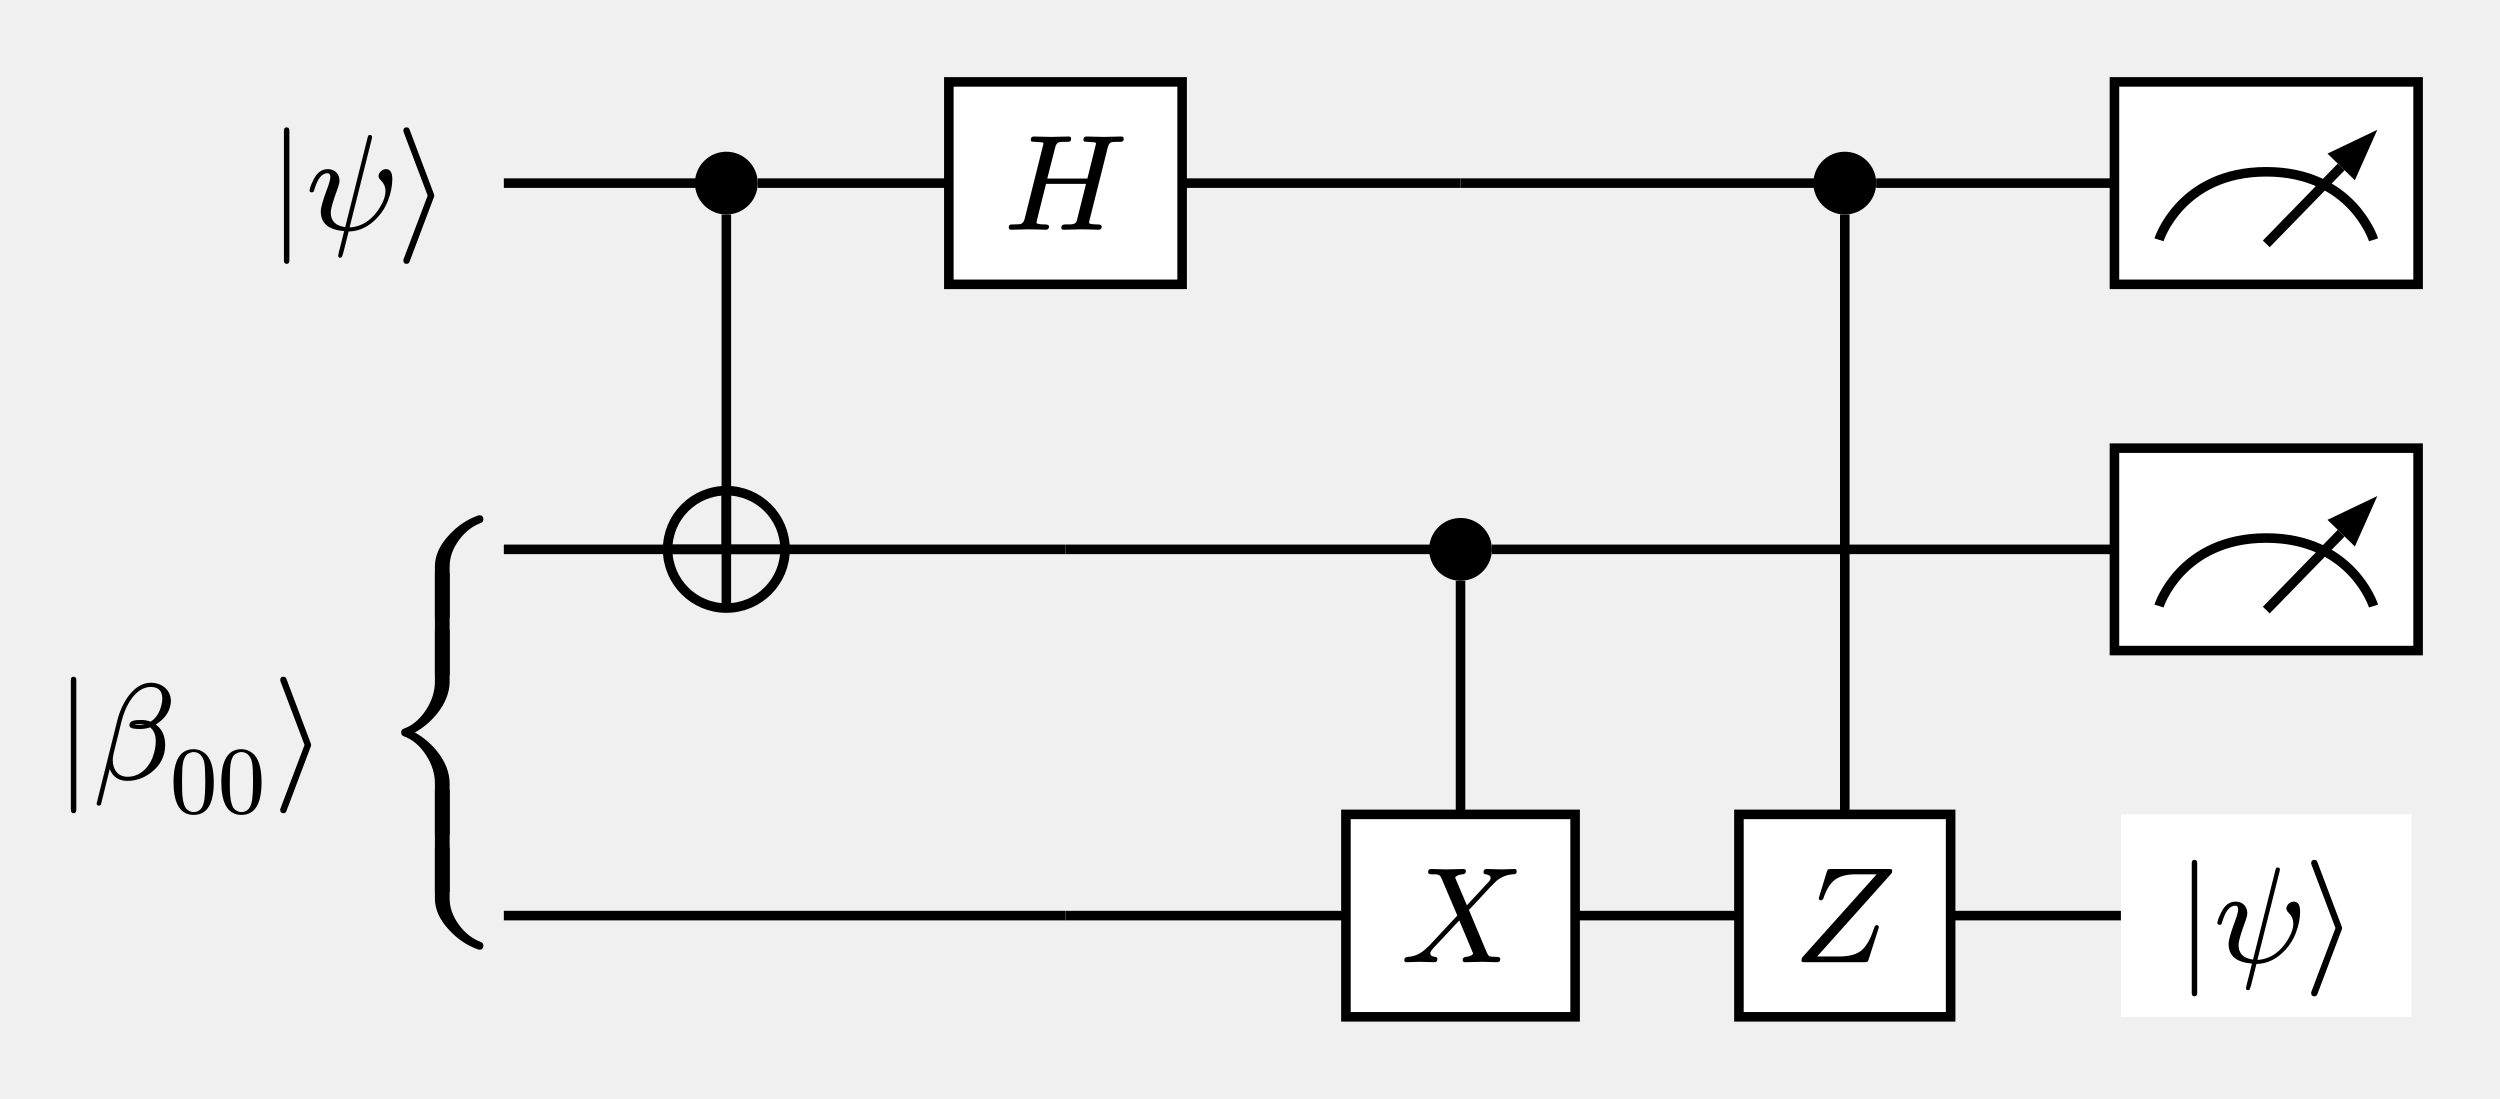
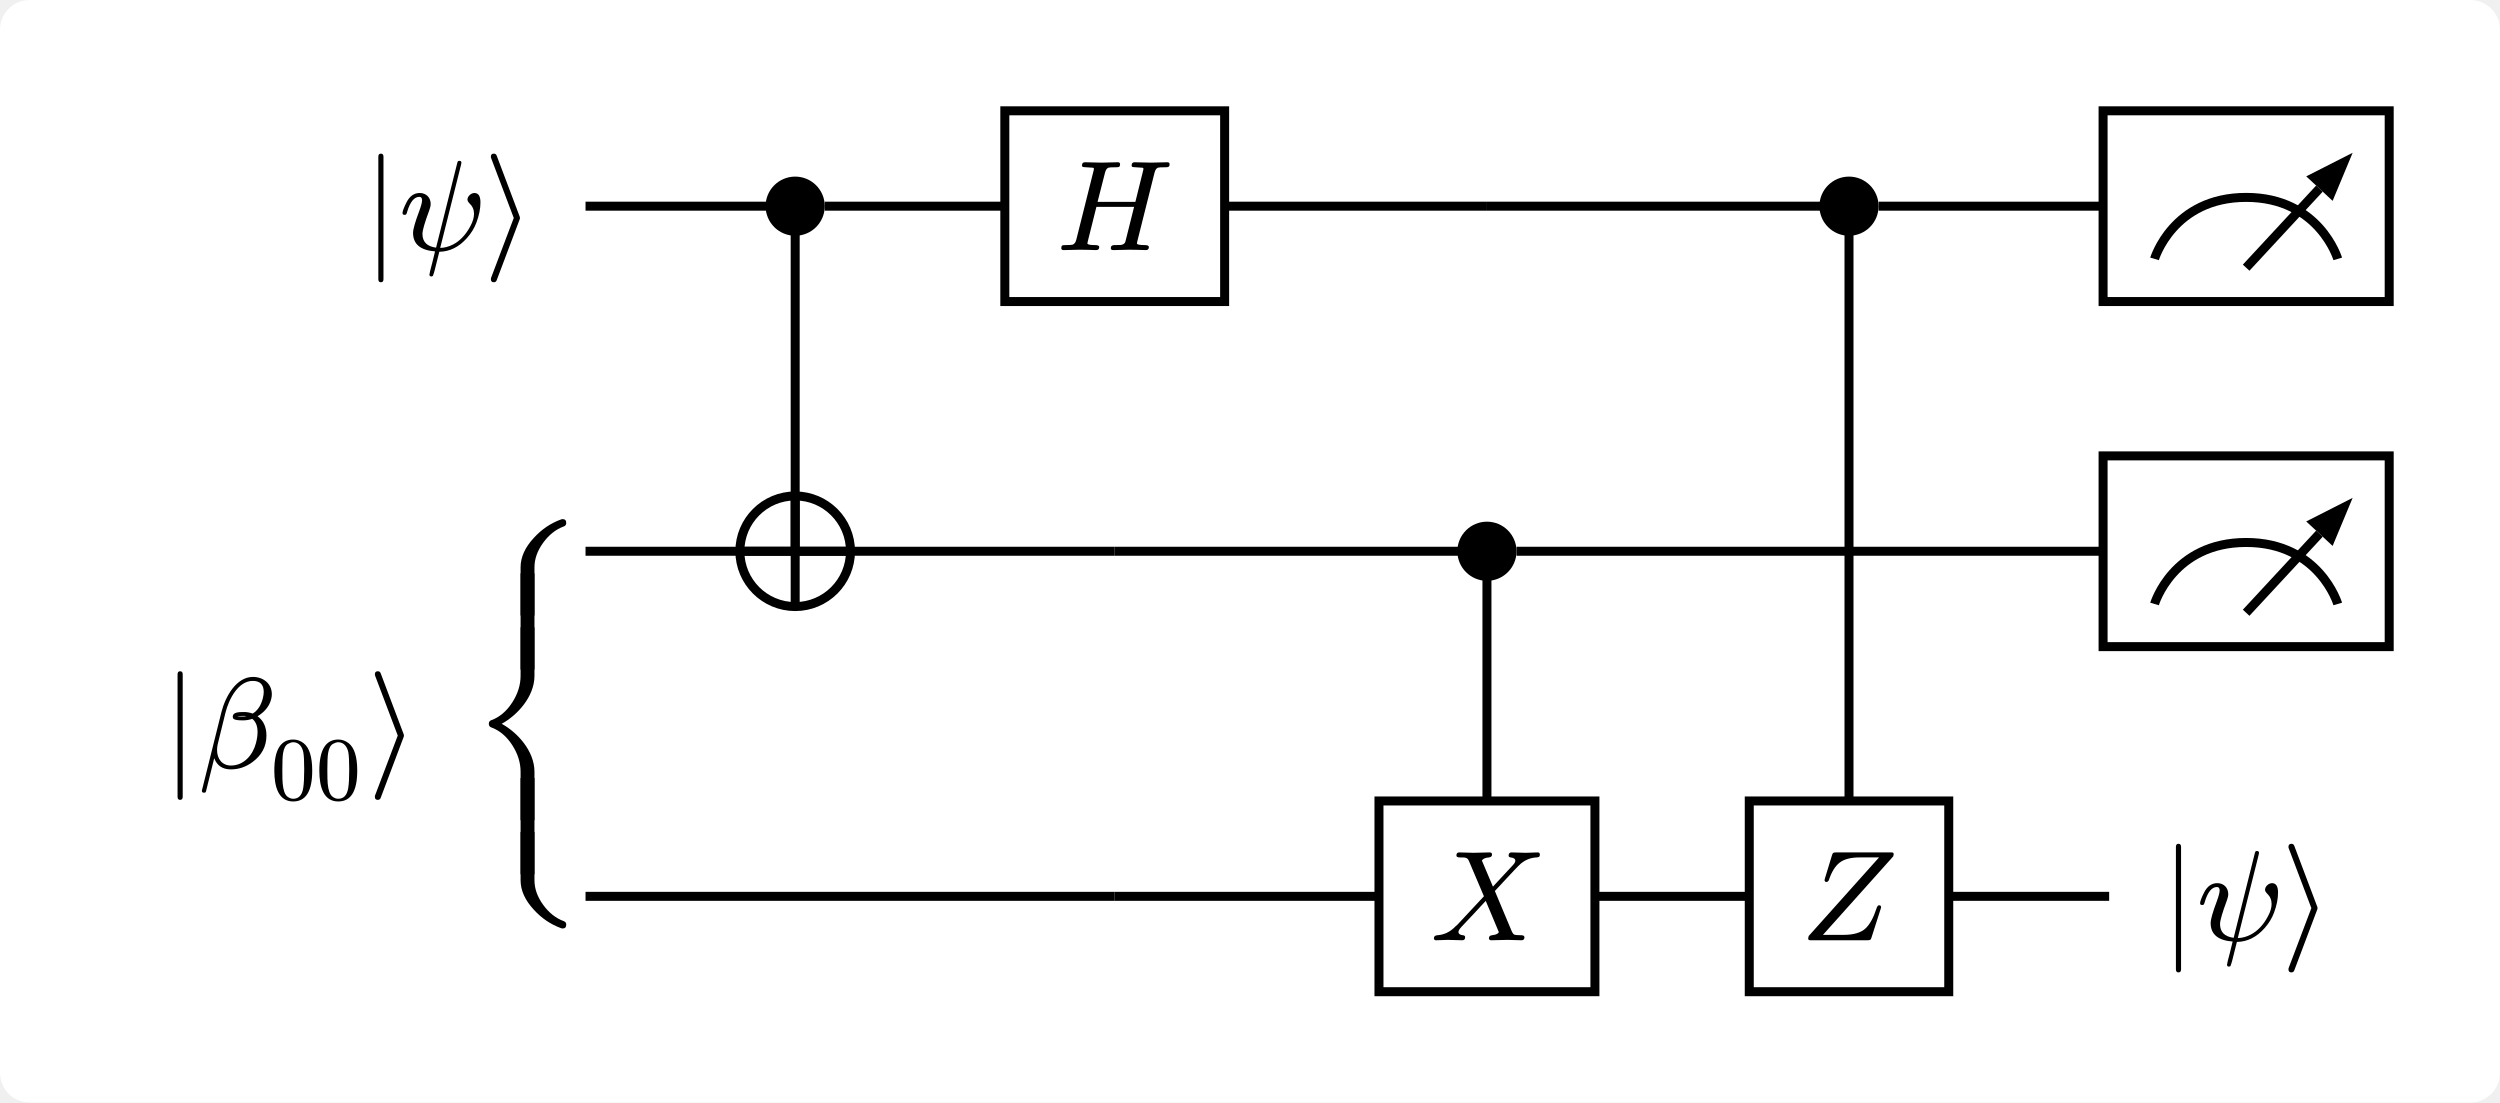
- <svg xmlns="http://www.w3.org/2000/svg" xmlns:xlink="http://www.w3.org/1999/xlink" version="1.1" width="183.145pt" height="80.49pt" viewBox="0 0 183.145 80.49">
-   <defs>
-     <path id="font_0_93" d="M.139-.25C.152-.25 .159-.242 .159-.226V.726C.159 .742 .152 .75 .139 .75 .126 .75 .119 .742 .119 .726V-.226C.119-.242 .126-.25 .139-.25Z" />
-     <path id="font_0_3373" d="M.534 .393C.534 .384 .539 .374 .55 .363 .573 .341 .585 .314 .585 .282 .585 .254 .576 .222 .557 .187 .522 .12 .476 .072 .421 .043 .388 .027 .355 .018 .322 .017L.484 .663C.486 .672 .487 .677 .487 .679 .487 .689 .482 .694 .471 .694 .466 .694 .463 .693 .46 .691 .456 .683 .454 .677 .453 .671L.29 .019C.219 .029 .184 .064 .184 .126 .184 .154 .202 .215 .237 .309 .244 .329 .248 .346 .248 .359 .248 .409 .213 .444 .163 .444 .118 .444 .084 .419 .059 .369 .039 .329 .029 .302 .029 .288 .029 .279 .034 .274 .045 .274 .058 .274 .06 .28 .064 .294 .087 .374 .119 .414 .16 .414 .174 .414 .181 .405 .181 .387 .181 .371 .174 .343 .159 .303 .127 .219 .111 .162 .111 .134 .111 .047 .168-.001 .282-.01 .274-.045 .267-.074 .261-.096 .246-.153 .238-.185 .238-.192 .241-.2 .242-.205 .255-.205L.265-.201C.271-.185 .276-.17 .279-.157L.315-.013C.397-.011 .469 .025 .531 .095 .564 .132 .588 .172 .604 .215 .625 .271 .635 .323 .635 .371 .635 .42 .619 .444 .588 .444 .562 .444 .534 .419 .534 .393Z" />
-     <path id="font_0_1701" d="M.278 .242C.279 .244 .279 .247 .279 .25 .279 .253 .279 .256 .278 .258L.098 .735C.094 .745 .087 .75 .076 .75 .061 .75 .053 .742 .053 .726 .053 .723 .053 .72 .054 .718L.231 .25 .054-.217C.053-.219 .053-.222 .053-.226 .053-.242 .061-.25 .076-.25 .087-.25 .094-.245 .098-.235L.278 .242Z" />
-     <path id="font_0_2671" d="M.881 .668C.881 .678 .875 .683 .863 .683L.736 .68 .609 .683C.593 .683 .586 .674 .586 .659 .586 .651 .589 .647 .594 .646 .604 .644 .612 .644 .617 .644 .648 .642 .665 .641 .67 .64 .675 .639 .678 .636 .678 .631 .677 .628 .676 .622 .674 .613L.615 .375H.321L.379 .602C.384 .623 .393 .636 .406 .641 .413 .643 .43 .644 .458 .644 .485 .644 .496 .644 .496 .668 .496 .678 .49 .683 .478 .683L.351 .68 .223 .683C.207 .683 .2 .674 .2 .659 .2 .651 .203 .647 .209 .646 .219 .644 .227 .644 .232 .644 .263 .642 .28 .641 .285 .64 .29 .639 .293 .636 .293 .631 .293 .629 .292 .623 .289 .613L.156 .082C.151 .06 .141 .047 .126 .042 .119 .04 .101 .039 .07 .039 .048 .039 .039 .037 .039 .015 .039 .005 .045 0 .057 0L.183 .003 .246 .002C.257 .002 .299 0 .31 0 .326 0 .334 .008 .334 .024 .334 .034 .323 .039 .302 .039 .262 .039 .242 .043 .242 .052 .242 .052 .243 .055 .245 .068L.312 .336H.605L.538 .068C.535 .053 .523 .043 .503 .04 .498 .039 .481 .039 .452 .039 .433 .039 .424 .031 .424 .015 .424 .005 .43 0 .442 0L.568 .003 .631 .002C.641 .002 .683 0 .696 0 .712 0 .72 .008 .72 .024 .72 .034 .709 .039 .688 .039 .647 .039 .627 .043 .627 .052 .627 .052 .628 .055 .63 .068L.764 .602C.769 .623 .778 .636 .791 .641 .797 .643 .814 .644 .843 .644 .869 .644 .881 .644 .881 .668Z" />
-     <path id="font_0_1260" d="M.723 0C.742 0 .752 .01 .752 .03 .752 .043 .746 .052 .733 .057 .671 .08 .617 .122 .572 .184 .527 .246 .505 .31 .505 .375V.75H.397V.375C.397 .296 .431 .22 .5 .146 .561 .079 .632 .031 .713 .002 .717 .001 .72 0 .723 0Z" />
-     <path id="font_0_5755" d="M.397 0H.505V.748H.397V0Z" />
-     <path id="font_0_1259" d="M.25 .75C.368 .814 .505 .959 .505 1.123V1.5H.397V1.123C.397 1.052 .376 .984 .333 .917 .288 .848 .234 .801 .169 .778 .156 .773 .15 .764 .15 .75 .15 .736 .156 .727 .169 .722 .234 .699 .288 .652 .333 .583 .376 .516 .397 .448 .397 .377V0H.505V.377C.505 .541 .368 .686 .25 .75Z" />
-     <path id="font_0_1258" d="M.733 .693C.746 .698 .752 .707 .752 .72 .752 .74 .742 .75 .723 .75 .72 .75 .717 .749 .713 .748 .632 .719 .561 .671 .5 .604 .431 .53 .397 .454 .397 .375V0H.505V.375C.505 .44 .527 .504 .572 .566 .617 .628 .671 .67 .733 .693Z" />
-     <path id="font_0_3351" d="M.427 .706C.298 .706 .212 .552 .182 .432L.03-.178C.03-.188 .035-.194 .044-.194H.049C.056-.194 .061-.19 .062-.184L.126 .074C.148 .016 .191-.013 .255-.013 .317-.013 .374 .007 .425 .045 .496 .098 .532 .167 .532 .25 .532 .316 .509 .366 .463 .4 .52 .435 .556 .48 .569 .534 .572 .547 .574 .559 .574 .571 .574 .654 .507 .706 .427 .706M.306 .398C.311 .401 .329 .403 .358 .403 .365 .403 .371 .402 .378 .401 .368 .398 .359 .397 .35 .397H.332C.321 .397 .312 .398 .306 .398M.148 .138C.148 .154 .15 .17 .154 .186L.213 .426C.24 .533 .312 .675 .426 .675 .483 .675 .511 .646 .511 .589 .511 .575 .509 .558 .504 .54 .49 .484 .464 .444 .425 .421 .403 .429 .381 .433 .359 .433 .315 .433 .27 .431 .27 .395 .27 .388 .273 .382 .278 .378 .287 .371 .31 .367 .349 .367 .374 .367 .399 .371 .422 .379 .449 .357 .463 .324 .463 .278 .463 .252 .459 .224 .451 .193 .428 .103 .36 .017 .256 .017 .188 .017 .148 .068 .148 .138Z" />
-     <path id="font_0_17" d="M.249-.022C.39-.022 .46 .092 .46 .32 .46 .473 .428 .575 .365 .625 .33 .652 .291 .666 .25 .666 .109 .666 .039 .551 .039 .32 .039 .136 .088-.022 .249-.022M.361 .524C.368 .489 .371 .425 .371 .332 .371 .24 .367 .172 .36 .128 .347 .048 .31 .008 .249 .008 .226 .008 .203 .016 .182 .034 .155 .056 .139 .104 .132 .176 .129 .2 .128 .252 .128 .332 .128 .419 .131 .48 .136 .513 .145 .568 .163 .603 .191 .618 .213 .63 .232 .636 .249 .636 .314 .636 .35 .583 .361 .524Z" />
-     <path id="font_0_2687" d="M.834 .683C.817 .683 .758 .68 .741 .68 .721 .68 .651 .683 .631 .683 .616 .683 .608 .675 .608 .659 .608 .65 .613 .645 .624 .644 .648 .641 .66 .632 .66 .618 .66 .608 .654 .597 .642 .585L.486 .417C.457 .484 .429 .552 .4 .62 .401 .622 .402 .624 .405 .626 .414 .636 .431 .642 .455 .644 .471 .646 .479 .653 .479 .667 .479 .677 .473 .683 .46 .683 .436 .683 .359 .68 .335 .68 .314 .68 .245 .683 .224 .683 .209 .683 .202 .675 .202 .659 .202 .649 .211 .644 .229 .644 .274 .644 .288 .644 .3 .615L.416 .342 .208 .119C.205 .116 .201 .112 .196 .109 .155 .066 .108 .042 .053 .039 .036 .038 .027 .029 .027 .014 .03 .005 .031 0 .044 0 .061 0 .12 .003 .137 .003 .158 .003 .227 0 .248 0 .263 0 .27 .008 .27 .024 .27 .033 .265 .038 .254 .039 .23 .041 .218 .05 .218 .065 .218 .075 .227 .089 .244 .107 .306 .173 .369 .239 .43 .306 .464 .225 .499 .145 .532 .063 .531 .061 .53 .059 .527 .056 .518 .047 .502 .042 .478 .039 .463 .037 .455 .029 .455 .016 .455 .005 .461 0 .474 0L.599 .003C.62 .003 .69 0 .708 0 .723 0 .731 .008 .731 .023 .731 .033 .724 .038 .709 .039 .678 .039 .658 .041 .651 .044 .644 .048 .636 .06 .628 .08L.501 .383C.569 .455 .62 .509 .653 .546 .677 .571 .693 .587 .702 .595 .739 .625 .78 .642 .825 .644 .846 .645 .851 .65 .851 .669 .848 .677 .847 .683 .834 .683Z" />
-     <path id="font_0_2689" d="M.72 .653C.722 .662 .723 .668 .723 .67 .723 .678 .718 .683 .707 .683H.277C.252 .683 .249 .68 .243 .66L.189 .483C.187 .477 .186 .472 .185 .467 .188 .458 .19 .453 .201 .453 .206 .453 .212 .457 .218 .465 .239 .53 .267 .576 .302 .603 .337 .63 .389 .644 .457 .644H.609L.062 .033 .058 .013C.058 .004 .064 0 .075 0H.516C.542 0 .545 .002 .551 .023L.621 .242C.622 .246 .625 .252 .625 .257 .625 .267 .619 .272 .608 .272 .601 .272 .594 .263 .588 .244 .566 .176 .539 .126 .506 .094 .471 .059 .413 .042 .333 .042H.173L.72 .653Z" />
+ <svg xmlns="http://www.w3.org/2000/svg" xmlns:xlink="http://www.w3.org/1999/xlink" class="typst-doc" viewBox="0 0 252.688 111.437" width="252.688" height="111.437">
+   <g>
+     <g transform="translate(-0 -0)">
+       <path class="typst-shape" fill="#ffffff" d="M 0.879 0.879 C 1.441 0.316 2.204 0 3 0 L 249.689 0 C 251.345 0 252.689 1.343 252.689 3 L 252.689 108.437 C 252.689 110.094 251.345 111.437 249.689 111.437 L 3 111.437 C 1.343 111.437 0 110.094 0 108.437 L 0 3 C 0 2.204 0.316 1.441 0.879 0.879 Z " />
+     </g>
+     <g transform="translate(6 6)">
+       <g class="typst-group">
+         <g transform="matrix(1.3 0 0 1.3 0 0)">
+           <g transform="translate(40.91 4)">
+             <g class="typst-group">
+               <g>
+                 <g transform="translate(16.3 7.415)">
+                   <path class="typst-shape" fill="none" stroke="#000000" stroke-width="0.7" stroke-linecap="butt" stroke-linejoin="miter" stroke-miterlimit="4" d="M 0 0 L 0 26.83 " />
+                 </g>
+                 <g transform="translate(0 7.415)">
+                   <path class="typst-shape" fill="none" stroke="#000000" stroke-width="0.7" stroke-linecap="butt" stroke-linejoin="miter" stroke-miterlimit="4" d="M 0 0 L 16.3 0 " />
+                 </g>
+                 <g transform="translate(18.6 7.415)">
+                   <path class="typst-shape" fill="none" stroke="#000000" stroke-width="0.7" stroke-linecap="butt" stroke-linejoin="miter" stroke-miterlimit="4" d="M 0 0 L 22.545 0 " />
+                 </g>
+                 <g transform="translate(49.69 7.415)">
+                   <path class="typst-shape" fill="none" stroke="#000000" stroke-width="0.7" stroke-linecap="butt" stroke-linejoin="miter" stroke-miterlimit="4" d="M 0 0 L 20.395 0 " />
+                 </g>
+                 <g transform="translate(98.235 7.415)">
+                   <path class="typst-shape" fill="none" stroke="#000000" stroke-width="0.7" stroke-linecap="butt" stroke-linejoin="miter" stroke-miterlimit="4" d="M 0 0 L 0 53.66 " />
+                 </g>
+                 <g transform="translate(70.085 7.415)">
+                   <path class="typst-shape" fill="none" stroke="#000000" stroke-width="0.7" stroke-linecap="butt" stroke-linejoin="miter" stroke-miterlimit="4" d="M 0 0 L 28.15 0 " />
+                 </g>
+                 <g transform="translate(100.535 7.415)">
+                   <path class="typst-shape" fill="none" stroke="#000000" stroke-width="0.7" stroke-linecap="butt" stroke-linejoin="miter" stroke-miterlimit="4" d="M 0 0 L 28.578 0 " />
+                 </g>
+                 <g transform="translate(0 34.245)">
+                   <path class="typst-shape" fill="none" stroke="#000000" stroke-width="0.7" stroke-linecap="butt" stroke-linejoin="miter" stroke-miterlimit="4" d="M 0 0 L 16.3 0 " />
+                 </g>
+                 <g transform="translate(16.3 34.245)">
+                   <path class="typst-shape" fill="none" stroke="#000000" stroke-width="0.7" stroke-linecap="butt" stroke-linejoin="miter" stroke-miterlimit="4" d="M 0 0 L 24.845 0 " />
+                 </g>
+                 <g transform="translate(70.085 34.245)">
+                   <path class="typst-shape" fill="none" stroke="#000000" stroke-width="0.7" stroke-linecap="butt" stroke-linejoin="miter" stroke-miterlimit="4" d="M 0 0 L 0 26.83 " />
+                 </g>
+                 <g transform="translate(41.145 34.245)">
+                   <path class="typst-shape" fill="none" stroke="#000000" stroke-width="0.7" stroke-linecap="butt" stroke-linejoin="miter" stroke-miterlimit="4" d="M 0 0 L 28.94 0 " />
+                 </g>
+                 <g transform="translate(72.385 34.245)">
+                   <path class="typst-shape" fill="none" stroke="#000000" stroke-width="0.7" stroke-linecap="butt" stroke-linejoin="miter" stroke-miterlimit="4" d="M 0 0 L 25.85 0 " />
+                 </g>
+                 <g transform="translate(98.235 34.245)">
+                   <path class="typst-shape" fill="none" stroke="#000000" stroke-width="0.7" stroke-linecap="butt" stroke-linejoin="miter" stroke-miterlimit="4" d="M 0 0 L 30.878 0 " />
+                 </g>
+                 <g transform="translate(0 61.075)">
+                   <path class="typst-shape" fill="none" stroke="#000000" stroke-width="0.7" stroke-linecap="butt" stroke-linejoin="miter" stroke-miterlimit="4" d="M 0 0 L 41.145 0 " />
+                 </g>
+                 <g transform="translate(41.145 61.075)">
+                   <path class="typst-shape" fill="none" stroke="#000000" stroke-width="0.7" stroke-linecap="butt" stroke-linejoin="miter" stroke-miterlimit="4" d="M 0 0 L 28.94 0 " />
+                 </g>
+                 <g transform="translate(78.48 61.075)">
+                   <path class="typst-shape" fill="none" stroke="#000000" stroke-width="0.7" stroke-linecap="butt" stroke-linejoin="miter" stroke-miterlimit="4" d="M 0 0 L 19.755 0 " />
+                 </g>
+                 <g transform="translate(105.99 61.075)">
+                   <path class="typst-shape" fill="none" stroke="#000000" stroke-width="0.7" stroke-linecap="butt" stroke-linejoin="miter" stroke-miterlimit="4" d="M 0 0 L 23.122 0 " />
+                 </g>
+                 <g transform="translate(0 16.415)" />
+                 <g transform="translate(-21.3 -0.0000000000000008881784)">
+                   <g class="typst-group">
+                     <g>
+                       <g transform="translate(4 4)" />
+                       <g transform="translate(4 3.33)" />
+                       <g transform="translate(4 3.33)" />
+                       <g transform="translate(4 10.83)">
+                         <g class="typst-text" transform="scale(0.01 -0.01)">
+                           <use xlink:href="#g0" x="0" fill="#000000" />
+                         </g>
+                       </g>
+                       <g transform="translate(6.78 3.89)" />
+                       <g transform="translate(6.78 10.83)">
+                         <g class="typst-text" transform="scale(0.01 -0.01)">
+                           <use xlink:href="#g1" x="0" fill="#000000" />
+                         </g>
+                       </g>
+                       <g transform="translate(13.41 3.33)" />
+                       <g transform="translate(13.41 10.83)">
+                         <g class="typst-text" transform="scale(0.01 -0.01)">
+                           <use xlink:href="#g2" x="0" fill="#000000" />
+                         </g>
+                       </g>
+                       <g transform="translate(17.3 10.83)" />
+                     </g>
+                   </g>
+                 </g>
+                 <g transform="translate(14 5.115)">
+                   <path class="typst-shape" fill="#000000" d="M 0 2.3 C 0 1.031 1.031 0 2.3 0 C 3.569 0 4.6 1.031 4.6 2.3 C 4.6 3.569 3.569 4.6 2.3 4.6 C 1.031 4.6 0 3.569 0 2.3 " />
+                 </g>
+                 <g transform="translate(32.6 -0.0000000000000008881784)">
+                   <path class="typst-shape" fill="#ffffff" stroke="#000000" stroke-width="0.7" stroke-linecap="butt" stroke-linejoin="miter" stroke-miterlimit="4" d="M 0 0 L 0 14.83 L 17.09 14.83 L 17.09 0 Z " />
+                 </g>
+                 <g transform="translate(36.6 4)" />
+                 <g transform="translate(36.6 4)" />
+                 <g transform="translate(36.6 10.83)">
+                   <g class="typst-text" transform="scale(0.01 -0.01)">
+                     <use xlink:href="#g3" x="0" fill="#000000" />
+                   </g>
+                 </g>
+                 <g transform="translate(45.69 10.83)" />
+                 <g transform="translate(95.935 5.115)">
+                   <path class="typst-shape" fill="#000000" d="M 0 2.3 C 0 1.031 1.031 0 2.3 0 C 3.569 0 4.6 1.031 4.6 2.3 C 4.6 3.569 3.569 4.6 2.3 4.6 C 1.031 4.6 0 3.569 0 2.3 " />
+                 </g>
+                 <g transform="translate(117.99 -0.0000000000000008881784)">
+                   <path class="typst-shape" fill="#ffffff" stroke="#000000" stroke-width="0.7" stroke-linecap="butt" stroke-linejoin="miter" stroke-miterlimit="4" d="M 0 0 L 0 14.83 L 22.245 14.83 L 22.245 0 Z " />
+                 </g>
+                 <g transform="translate(121.99 4)">
+                   <path class="typst-shape" fill="none" stroke="#000000" stroke-width="0.7" stroke-linecap="butt" stroke-linejoin="miter" stroke-miterlimit="4" d="M 0 7.513 C 0 7.513 1.425 2.732 7.122 2.732 C 12.82 2.732 14.245 7.513 14.245 7.513 " />
+                 </g>
+                 <g transform="translate(129.1125 12.196)">
+                   <path class="typst-shape" fill="none" stroke="#000000" stroke-width="0.7" stroke-linecap="butt" stroke-linejoin="miter" stroke-miterlimit="4" d="M 0 0 L 5.698 -6.147 " />
+                 </g>
+                 <g transform="translate(121.99 4)">
+                   <path class="typst-shape" fill="#000000" d="M 15.404 -0.738 C 15.404 -0.738 11.794 1.097 11.794 1.097 C 11.794 1.097 13.847 3.001 13.847 3.001 C 13.847 3.001 15.404 -0.738 15.404 -0.738 Z " />
+                 </g>
+                 <g transform="translate(-36.91 34.245)">
+                   <g class="typst-group">
+                     <g>
+                       <g transform="translate(27.89 -2.5)" />
+                       <g transform="translate(27.89 -2.5)" />
+                       <g transform="translate(27.89 -2.5)" />
+                       <g transform="translate(27.89 21.83)" />
+                       <g transform="translate(27.89 29.33)">
+                         <g class="typst-text" transform="scale(0.01 -0.01)">
+                           <use xlink:href="#g4" x="0" fill="#000000" />
+                         </g>
+                       </g>
+                       <g transform="translate(27.89 17.6325)" />
+                       <g transform="translate(27.89 25.1125)">
+                         <g class="typst-text" transform="scale(0.01 -0.01)">
+                           <use xlink:href="#g5" x="0" fill="#000000" />
+                         </g>
+                       </g>
+                       <g transform="translate(27.89 5.915)" />
+                       <g transform="translate(27.89 20.915)">
+                         <g class="typst-text" transform="scale(0.01 -0.01)">
+                           <use xlink:href="#g6" x="0" fill="#000000" />
+                         </g>
+                       </g>
+                       <g transform="translate(27.89 1.7175)" />
+                       <g transform="translate(27.89 9.1975)">
+                         <g class="typst-text" transform="scale(0.01 -0.01)">
+                           <use xlink:href="#g5" x="0" fill="#000000" />
+                         </g>
+                       </g>
+                       <g transform="translate(27.89 -2.5)" />
+                       <g transform="translate(27.89 5)">
+                         <g class="typst-text" transform="scale(0.01 -0.01)">
+                           <use xlink:href="#g7" x="0" fill="#000000" />
+                         </g>
+                       </g>
+                       <g transform="translate(27.89 29.33)" />
+                       <g transform="translate(0 6)">
+                         <g class="typst-group">
+                           <g>
+                             <g transform="translate(4 4)" />
+                             <g transform="translate(4 3.33)" />
+                             <g transform="translate(4 3.33)" />
+                             <g transform="translate(4 10.83)">
+                               <g class="typst-text" transform="scale(0.01 -0.01)">
+                                 <use xlink:href="#g0" x="0" fill="#000000" />
+                               </g>
+                             </g>
+                             <g transform="translate(6.78 3.77)">
+                               <g class="typst-group">
+                                 <g>
+                                   <g transform="translate(0 0)" />
+                                   <g transform="translate(0 0)" />
+                                   <g transform="translate(0 7.06)">
+                                     <g class="typst-text" transform="scale(0.01 -0.01)">
+                                       <use xlink:href="#g8" x="0" fill="#000000" />
+                                     </g>
+                                   </g>
+                                   <g transform="translate(5.66 4.868)" />
+                                   <g transform="translate(5.66 4.868)" />
+                                   <g transform="translate(5.66 9.53)">
+                                     <g class="typst-text" transform="scale(0.007 -0.007)">
+                                       <use xlink:href="#g9" x="0" fill="#000000" />
+                                     </g>
+                                   </g>
+                                   <g transform="translate(9.16 4.868)" />
+                                   <g transform="translate(9.16 9.53)">
+                                     <g class="typst-text" transform="scale(0.007 -0.007)">
+                                       <use xlink:href="#g9" x="0" fill="#000000" />
+                                     </g>
+                                   </g>
+                                 </g>
+                               </g>
+                             </g>
+                             <g transform="translate(20 3.33)" />
+                             <g transform="translate(20 10.83)">
+                               <g class="typst-text" transform="scale(0.01 -0.01)">
+                                 <use xlink:href="#g2" x="0" fill="#000000" />
+                               </g>
+                             </g>
+                             <g transform="translate(23.89 10.83)" />
+                           </g>
+                         </g>
+                       </g>
+                     </g>
+                   </g>
+                 </g>
+                 <g transform="translate(12 29.945)">
+                   <path class="typst-shape" fill="none" stroke="#000000" stroke-width="0.7" stroke-linecap="butt" stroke-linejoin="miter" stroke-miterlimit="4" d="M 0 4.3 C 0 1.927 1.927 0 4.3 0 C 6.673 0 8.6 1.927 8.6 4.3 C 8.6 6.673 6.673 8.6 4.3 8.6 C 1.927 8.6 0 6.673 0 4.3 " />
+                 </g>
+                 <g transform="translate(16.3 38.545)">
+                   <path class="typst-shape" fill="none" stroke="#000000" stroke-width="0.7" stroke-linecap="butt" stroke-linejoin="miter" stroke-miterlimit="4" d="M 0 0 L 0 -8.6 " />
+                 </g>
+                 <g transform="translate(12 34.245)">
+                   <path class="typst-shape" fill="none" stroke="#000000" stroke-width="0.7" stroke-linecap="butt" stroke-linejoin="miter" stroke-miterlimit="4" d="M 0 0 L 8.6 0 " />
+                 </g>
+                 <g transform="translate(67.785 31.945)">
+                   <path class="typst-shape" fill="#000000" d="M 0 2.3 C 0 1.031 1.031 0 2.3 0 C 3.569 0 4.6 1.031 4.6 2.3 C 4.6 3.569 3.569 4.6 2.3 4.6 C 1.031 4.6 0 3.569 0 2.3 " />
+                 </g>
+                 <g transform="translate(117.99 26.83)">
+                   <path class="typst-shape" fill="#ffffff" stroke="#000000" stroke-width="0.7" stroke-linecap="butt" stroke-linejoin="miter" stroke-miterlimit="4" d="M 0 0 L 0 14.83 L 22.245 14.83 L 22.245 0 Z " />
+                 </g>
+                 <g transform="translate(121.99 30.83)">
+                   <path class="typst-shape" fill="none" stroke="#000000" stroke-width="0.7" stroke-linecap="butt" stroke-linejoin="miter" stroke-miterlimit="4" d="M 0 7.513 C 0 7.513 1.425 2.732 7.122 2.732 C 12.82 2.732 14.245 7.513 14.245 7.513 " />
+                 </g>
+                 <g transform="translate(129.1125 39.026)">
+                   <path class="typst-shape" fill="none" stroke="#000000" stroke-width="0.7" stroke-linecap="butt" stroke-linejoin="miter" stroke-miterlimit="4" d="M 0 0 L 5.698 -6.147 " />
+                 </g>
+                 <g transform="translate(121.99 30.83)">
+                   <path class="typst-shape" fill="#000000" d="M 15.404 -0.738 C 15.404 -0.738 11.794 1.097 11.794 1.097 C 11.794 1.097 13.847 3.001 13.847 3.001 C 13.847 3.001 15.404 -0.738 15.404 -0.738 Z " />
+                 </g>
+                 <g transform="translate(61.69 53.66)">
+                   <path class="typst-shape" fill="#ffffff" stroke="#000000" stroke-width="0.7" stroke-linecap="butt" stroke-linejoin="miter" stroke-miterlimit="4" d="M 0 0 L 0 14.83 L 16.79 14.83 L 16.79 0 Z " />
+                 </g>
+                 <g transform="translate(65.69 57.66)" />
+                 <g transform="translate(65.69 57.66)" />
+                 <g transform="translate(65.69 64.49)">
+                   <g class="typst-text" transform="scale(0.01 -0.01)">
+                     <use xlink:href="#g10" x="0" fill="#000000" />
+                   </g>
+                 </g>
+                 <g transform="translate(74.48 64.49)" />
+                 <g transform="translate(90.48 53.66)">
+                   <path class="typst-shape" fill="#ffffff" stroke="#000000" stroke-width="0.7" stroke-linecap="butt" stroke-linejoin="miter" stroke-miterlimit="4" d="M 0 0 L 0 14.83 L 15.51 14.83 L 15.51 0 Z " />
+                 </g>
+                 <g transform="translate(94.48 57.66)" />
+                 <g transform="translate(94.48 57.66)" />
+                 <g transform="translate(94.48 64.49)">
+                   <g class="typst-text" transform="scale(0.01 -0.01)">
+                     <use xlink:href="#g11" x="0" fill="#000000" />
+                   </g>
+                 </g>
+                 <g transform="translate(101.99 64.49)" />
+                 <g transform="translate(118.4625 53.66)">
+                   <g class="typst-group">
+                     <g>
+                       <g transform="translate(-0 -0)">
+                         <path class="typst-shape" fill="#ffffff" d="M 0 0 L 0 14.83 L 21.3 14.83 L 21.3 0 Z " />
+                       </g>
+                       <g transform="translate(4 4)" />
+                       <g transform="translate(4 3.33)" />
+                       <g transform="translate(4 3.33)" />
+                       <g transform="translate(4 10.83)">
+                         <g class="typst-text" transform="scale(0.01 -0.01)">
+                           <use xlink:href="#g0" x="0" fill="#000000" />
+                         </g>
+                       </g>
+                       <g transform="translate(6.78 3.89)" />
+                       <g transform="translate(6.78 10.83)">
+                         <g class="typst-text" transform="scale(0.01 -0.01)">
+                           <use xlink:href="#g1" x="0" fill="#000000" />
+                         </g>
+                       </g>
+                       <g transform="translate(13.41 3.33)" />
+                       <g transform="translate(13.41 10.83)">
+                         <g class="typst-text" transform="scale(0.01 -0.01)">
+                           <use xlink:href="#g2" x="0" fill="#000000" />
+                         </g>
+                       </g>
+                       <g transform="translate(17.3 10.83)" />
+                     </g>
+                   </g>
+                 </g>
+               </g>
+             </g>
+           </g>
+         </g>
+       </g>
+     </g>
+     <g transform="translate(0 0)" />
+   </g>
+   <defs id="glyph">
+     <symbol id="g0" overflow="visible">
+       <path d="M 139 -250 C 152.333 -250 159 -242 159 -226 L 159 726 C 159 742 152.333 750 139 750 C 125.667 750 119 742 119 726 L 119 -226 C 119 -242 125.667 -250 139 -250 Z " />
+     </symbol>
+     <symbol id="g1" overflow="visible">
+       <path d="M 534 393 C 534 383.667 539.333 373.667 550 363 C 573.333 341 585 314 585 282 C 585 253.333 575.667 221.667 557 187 C 521.667 119.667 476.333 71.667 421 43 C 387.667 26.333 354.667 17.667 322 17 L 484 663 C 486 671.667 487 677 487 679 C 487 689 481.667 694 471 694 C 466.333 694 462.667 693 460 691 C 456 683 453.667 676.333 453 671 L 290 19 C 219.333 28.333 184 64 184 126 C 184 153.333 201.667 214.333 237 309 C 244.333 329 248 345.667 248 359 C 248 408.575 212.909 444 163 444 C 118.333 444 83.667 419 59 369 C 39 329 29 302 29 288 C 29 278.667 34.333 274 45 274 C 58.39 274 59.966 279.882 64 294 C 87.333 374 119.333 414 160 414 C 174 414 181 405 181 387 C 181 371 173.667 343 159 303 C 127 218.333 111 162 111 134 C 111 46.667 168 -1.333 282 -10 C 274 -45.333 267 -74 261 -96 C 245.667 -152.667 238 -184.667 238 -192 C 240.707 -200.121 241.87 -205 255 -205 L 265 -201 C 271 -185 275.667 -170.333 279 -157 L 315 -13 C 397 -11.667 469 24.333 531 95 C 563.667 131.667 588 171.667 604 215 C 624.667 270.333 635 322.333 635 371 C 635 419.667 619.333 444 588 444 C 562.259 444 534 418.521 534 393 Z " />
+     </symbol>
+     <symbol id="g2" overflow="visible">
+       <path d="M 278 242 C 278.667 244 279 246.667 279 250 C 279 253.333 278.667 256 278 258 L 98 735 C 94 745 86.667 750 76 750 C 60.667 750 53 742 53 726 C 53 722.667 53.333 720 54 718 L 231 250 L 54 -217 C 53.333 -219 53 -222 53 -226 C 53 -242 60.667 -250 76 -250 C 86.667 -250 94 -245 98 -235 Z " />
+     </symbol>
+     <symbol id="g3" overflow="visible">
+       <path d="M 881 668 C 881 678 875 683 863 683 L 736 680 L 609 683 C 593.014 683 586 673.906 586 659 C 586 651.667 588.667 647.333 594 646 C 604 644.667 611.667 644 617 644 C 647.667 642.667 665.5 641.5 670.5 640.5 C 675.5 639.5 678 636.333 678 631 C 677.333 628.333 676 622.333 674 613 L 615 375 L 321 375 L 379 602 C 384.333 623.333 393.333 636.333 406 641 C 412.667 643 430 644 458 644 C 484.812 644 496 643.918 496 668 C 496 678 490 683 478 683 L 351 680 L 223 683 C 207.014 683 200 673.906 200 659 C 200 651.667 203 647.333 209 646 C 219 644.667 226.667 644 232 644 C 262.667 642.667 280.5 641.5 285.5 640.5 C 290.5 639.5 293 636.333 293 631 C 293 629 291.667 623 289 613 L 156 82 C 150.667 60 140.667 46.667 126 42 C 119.333 40 100.667 39 70 39 C 47.819 39 39 36.956 39 15 C 39 5 45 0 57 0 L 183 3 L 246 2 C 256.654 2 299.017 0 310 0 C 326.385 0 334 8.338 334 24 C 334 34 323.333 39 302 39 C 262 39 242 43.333 242 52 C 242 52 243 54.667 245 68 L 312 336 L 605 336 L 538 68 C 534.667 52.667 523 43.333 503 40 C 498.333 39.333 481.333 39 452 39 C 433.333 39 424 31 424 15 C 424 5 430 0 442 0 L 568 3 L 631 2 C 641.508 2 683.339 0 696 0 C 712.385 0 720 8.338 720 24 C 720 34 709.333 39 688 39 C 647.333 39 627 43.333 627 52 C 627 52 628 54.667 630 68 L 764 602 C 769.333 623.333 778.333 636.333 791 641 C 797 643 814.333 644 843 644 C 868.95 644 881 644.295 881 668 Z " />
+     </symbol>
+     <symbol id="g4" overflow="visible">
+       <path d="M 723 0 C 742.333 0 752 10 752 30 C 752 43.333 745.667 52.333 733 57 C 671 79.667 617.5 122 572.5 184 C 527.5 246 505 309.667 505 375 L 505 750 L 397 750 L 397 375 C 397 296.333 431.333 220 500 146 C 560.667 79.333 631.667 31.333 713 2 C 717 0.667 720.333 0 723 0 Z " />
+     </symbol>
+     <symbol id="g5" overflow="visible">
+       <path d="M 397 0 L 505 0 L 505 748 L 397 748 Z " />
+     </symbol>
+     <symbol id="g6" overflow="visible">
+       <path d="M 250 750 C 368.32 814.23 505 959.069 505 1123 L 505 1500 L 397 1500 L 397 1123 C 397 1052.333 375.667 983.667 333 917 C 288.333 847.667 233.667 801.333 169 778 C 156.333 773.333 150 764 150 750 C 150 736 156.333 726.667 169 722 C 233.667 698.667 288.333 652.333 333 583 C 375.667 516.333 397 447.667 397 377 L 397 0 L 505 0 L 505 377 C 505 541.109 368.497 685.673 250 750 Z " />
+     </symbol>
+     <symbol id="g7" overflow="visible">
+       <path d="M 733 693 C 745.667 697.667 752 706.667 752 720 C 752 740 742.333 750 723 750 C 720.333 750 717 749.333 713 748 C 631.667 718.667 560.667 670.667 500 604 C 431.333 530 397 453.667 397 375 L 397 0 L 505 0 L 505 375 C 505 440.333 527.5 504 572.5 566 C 617.5 628 671 670.333 733 693 Z " />
+     </symbol>
+     <symbol id="g8" overflow="visible">
+       <path d="M 427 706 C 297.662 706 212.165 552.659 182 432 L 30 -178 C 30 -188.667 34.667 -194 44 -194 L 49 -194 C 56.333 -194 60.667 -190.667 62 -184 L 126 74 C 148 16 191 -13 255 -13 C 317 -13 373.667 6.333 425 45 C 496.333 98.333 532 166.667 532 250 C 532 316.667 509 366.667 463 400 C 520.333 435.333 555.667 480 569 534 C 572.333 547.333 574 559.667 574 571 C 574 654.175 506.974 706 427 706 Z M 306 399 C 311.333 401.667 328.667 403 358 403 C 364.667 403 371.333 402.333 378 401 C 368 399 358.667 398 350 398 L 332 398 C 320.667 398 312 398.333 306 399 Z M 148 138 C 148 154 150 170 154 186 L 213 426 C 239.612 533.607 312.396 675 426 675 C 482.667 675 511 646.333 511 589 C 511 575 508.667 558.667 504 540 C 490 484 463.667 444.333 425 421 C 403 429 381 433 359 433 C 314.988 433 270 431.651 270 396 C 270 388.667 272.667 383 278 379 C 286.667 371.667 310.333 368 349 368 C 374.333 368 398.667 372 422 380 C 449.333 358 463 324 463 278 C 463 252.667 459 224.333 451 193 C 428.154 102.818 359.572 17 256 17 C 187.876 17 148 68.299 148 138 Z " />
+     </symbol>
+     <symbol id="g9" overflow="visible">
+       <path d="M 249 -22 C 389.667 -22 460 92 460 320 C 460 473.333 428.333 575 365 625 C 329.667 652.333 291.333 666 250 666 C 109.333 666 39 550.667 39 320 C 39 136.388 87.78 -22 249 -22 Z M 361 524 C 367.667 489.333 371 425.333 371 332 C 371 240 367.333 172 360 128 C 347.333 48 310.333 8 249 8 C 225.667 8 203.333 16.667 182 34 C 155.333 56.667 138.667 104 132 176 C 129.333 200.667 128 252.667 128 332 C 128 419.333 130.667 479.667 136 513 C 144.667 567.667 163 602.667 191 618 C 213 630 232.333 636 249 636 C 313.546 636 349.978 582.782 361 524 Z " />
+     </symbol>
+     <symbol id="g10" overflow="visible">
+       <path d="M 834 683 C 816.703 683 758.491 680 741 680 C 721.034 680 650.987 683 631 683 C 615.667 683 608 675 608 659 C 608 650.333 613.333 645.333 624 644 C 648 641.333 660 632.667 660 618 C 660 608.667 654 597.667 642 585 L 486 417 C 457.355 484.688 428.541 552.208 400 620 C 400.667 622 402.333 624 405 626 C 414.333 636 431 642 455 644 C 471 646 479 653.667 479 667 C 479 677.667 472.667 683 460 683 C 436.352 683 358.67 680 335 680 C 314.337 680 244.854 683 224 683 C 209.333 683 202 675 202 659 C 202 649 211 644 229 644 C 273.619 644 288.06 644.186 300 615 L 416 342 L 208 119 C 204.667 115.667 200.667 112.333 196 109 C 155.333 65.667 107.667 42.333 53 39 C 35.667 37.667 27 29.333 27 14 C 29.855 5.434 30.851 -0 44 -0 C 61.297 -0 119.509 3 137 3 C 157.663 3 227.146 -0 248 -0 C 262.667 -0 270 8 270 24 C 270 32.667 264.667 37.667 254 39 C 230 41 218 49.667 218 65 C 218 75 226.667 89 244 107 C 306.45 172.884 368.618 239.048 430 306 C 463.879 224.879 498.686 144.686 532 63 C 531.333 61 529.667 58.667 527 56 C 518.333 47.333 502 41.667 478 39 C 462.666 37 455 29.333 455 16 C 455 5.333 461.333 -0 474 -0 L 599 3 C 619.856 3 690.442 -0 708 -0 C 723.333 -0 731 7.667 731 23 C 731 33 723.667 38.333 709 39 C 677.667 39 658.333 40.833 651 44.5 C 643.667 48.167 636 60 628 80 L 501 383 C 569 455 619.667 509.333 653 546 C 677 571.333 693.333 587.667 702 595 C 738.667 625.667 779.667 642 825 644 C 845.552 645.082 851 650.021 851 669 C 848.144 677.566 847.149 683 834 683 Z " />
+     </symbol>
+     <symbol id="g11" overflow="visible">
+       <path d="M 720 653 C 722 662.333 723 668 723 670 C 723 678.667 717.667 683 707 683 L 277 683 C 252.234 683 249.339 680.284 243 660 L 189 483 C 187 477.667 185.667 472.333 185 467 C 187.819 458.544 189.759 453 201 453 C 206.333 453 212 457 218 465 C 239.333 530.333 267.5 576.5 302.5 603.5 C 337.5 630.5 389 644 457 644 L 609 644 L 62 33 L 58 13 C 58 4.333 63.667 0 75 0 L 516 0 C 541.683 0 544.538 2.322 551 23 L 621 242 C 622.491 246.1 625 252.628 625 257 C 625 267 619.333 272 608 272 C 600.667 272 594 262.667 588 244 C 566 176 538.667 126 506 94 C 470.667 59.333 413 42 333 42 L 173 42 Z " />
+     </symbol>
  </defs>
-   <path transform="matrix(1,0,0,1,30.91,0)" stroke-width=".7" stroke-linecap="butt" stroke-miterlimit="4" stroke-linejoin="miter" fill="none" stroke="#000000" d="M22.3 15.715V40.245" />
-   <path transform="matrix(1,0,0,1,30.91,0)" stroke-width=".7" stroke-linecap="butt" stroke-miterlimit="4" stroke-linejoin="miter" fill="none" stroke="#000000" d="M6 13.415H22.3" />
-   <path transform="matrix(1,0,0,1,30.91,0)" stroke-width=".7" stroke-linecap="butt" stroke-miterlimit="4" stroke-linejoin="miter" fill="none" stroke="#000000" d="M24.6 13.415H47.145" />
-   <path transform="matrix(1,0,0,1,30.91,0)" stroke-width=".7" stroke-linecap="butt" stroke-miterlimit="4" stroke-linejoin="miter" fill="none" stroke="#000000" d="M55.69 13.415H76.085" />
-   <path transform="matrix(1,0,0,1,30.91,0)" stroke-width=".7" stroke-linecap="butt" stroke-miterlimit="4" stroke-linejoin="miter" fill="none" stroke="#000000" d="M104.235 15.715V67.075" />
-   <path transform="matrix(1,0,0,1,30.91,0)" stroke-width=".7" stroke-linecap="butt" stroke-miterlimit="4" stroke-linejoin="miter" fill="none" stroke="#000000" d="M76.085 13.415H104.235" />
-   <path transform="matrix(1,0,0,1,30.91,0)" stroke-width=".7" stroke-linecap="butt" stroke-miterlimit="4" stroke-linejoin="miter" fill="none" stroke="#000000" d="M106.535 13.415H135.113" />
-   <path transform="matrix(1,0,0,1,30.91,0)" stroke-width=".7" stroke-linecap="butt" stroke-miterlimit="4" stroke-linejoin="miter" fill="none" stroke="#000000" d="M6 40.245H22.3" />
-   <path transform="matrix(1,0,0,1,30.91,0)" stroke-width=".7" stroke-linecap="butt" stroke-miterlimit="4" stroke-linejoin="miter" fill="none" stroke="#000000" d="M22.3 40.245H47.145" />
-   <path transform="matrix(1,0,0,1,30.91,0)" stroke-width=".7" stroke-linecap="butt" stroke-miterlimit="4" stroke-linejoin="miter" fill="none" stroke="#000000" d="M76.085 42.545V67.075" />
-   <path transform="matrix(1,0,0,1,30.91,0)" stroke-width=".7" stroke-linecap="butt" stroke-miterlimit="4" stroke-linejoin="miter" fill="none" stroke="#000000" d="M47.145 40.245H76.085" />
-   <path transform="matrix(1,0,0,1,30.91,0)" stroke-width=".7" stroke-linecap="butt" stroke-miterlimit="4" stroke-linejoin="miter" fill="none" stroke="#000000" d="M78.385 40.245H104.235" />
-   <path transform="matrix(1,0,0,1,30.91,0)" stroke-width=".7" stroke-linecap="butt" stroke-miterlimit="4" stroke-linejoin="miter" fill="none" stroke="#000000" d="M104.235 40.245H135.113" />
-   <path transform="matrix(1,0,0,1,30.91,0)" stroke-width=".7" stroke-linecap="butt" stroke-miterlimit="4" stroke-linejoin="miter" fill="none" stroke="#000000" d="M6 67.075H47.145" />
-   <path transform="matrix(1,0,0,1,30.91,0)" stroke-width=".7" stroke-linecap="butt" stroke-miterlimit="4" stroke-linejoin="miter" fill="none" stroke="#000000" d="M47.145 67.075H76.085" />
-   <path transform="matrix(1,0,0,1,30.91,0)" stroke-width=".7" stroke-linecap="butt" stroke-miterlimit="4" stroke-linejoin="miter" fill="none" stroke="#000000" d="M84.48 67.075H104.235" />
-   <path transform="matrix(1,0,0,1,30.91,0)" stroke-width=".7" stroke-linecap="butt" stroke-miterlimit="4" stroke-linejoin="miter" fill="none" stroke="#000000" d="M111.99 67.075H135.113" />
-   <use data-text="|" xlink:href="#font_0_93" transform="matrix(10,0,0,-10,19.61,16.83)" />
-   <use data-text="𝜓" xlink:href="#font_0_3373" transform="matrix(10,0,0,-10,22.39,16.83)" />
-   <use data-text="⟩" xlink:href="#font_0_1701" transform="matrix(10,0,0,-10,29.02,16.83)" />
-   <path transform="matrix(1,0,0,1,30.91,0)" d="M20 13.415C20 12.146 21.031 11.115 22.3 11.115 23.569 11.115 24.6 12.146 24.6 13.415 24.6 14.684 23.569 15.715 22.3 15.715 21.031 15.715 20 14.684 20 13.415" />
-   <path transform="matrix(1,0,0,1,30.91,0)" d="M38.6 6H55.69V20.83H38.6Z" fill="#ffffff" />
-   <path transform="matrix(1,0,0,1,30.91,0)" stroke-width=".7" stroke-linecap="butt" stroke-miterlimit="4" stroke-linejoin="miter" fill="none" stroke="#000000" d="M38.6 6H55.69V20.83H38.6Z" />
-   <use data-text="𝐻" xlink:href="#font_0_2671" transform="matrix(10,0,0,-10,73.51,16.83)" />
-   <path transform="matrix(1,0,0,1,30.91,0)" d="M101.935 13.415C101.935 12.146 102.966 11.115 104.235 11.115 105.504 11.115 106.535 12.146 106.535 13.415 106.535 14.684 105.504 15.715 104.235 15.715 102.966 15.715 101.935 14.684 101.935 13.415" />
-   <path transform="matrix(1,0,0,1,30.91,0)" d="M123.99 6H146.235V20.83H123.99Z" fill="#ffffff" />
-   <path transform="matrix(1,0,0,1,30.91,0)" stroke-width=".7" stroke-linecap="butt" stroke-miterlimit="4" stroke-linejoin="miter" fill="none" stroke="#000000" d="M123.99 6H146.235V20.83H123.99Z" />
-   <path transform="matrix(1,0,0,1,30.91,0)" stroke-width=".7" stroke-linecap="butt" stroke-miterlimit="4" stroke-linejoin="miter" fill="none" stroke="#000000" d="M127.253 17.567C127.253 17.567 128.825 12.585 135.113 12.585 141.4 12.585 142.972 17.567 142.972 17.567" />
-   <path transform="matrix(1,0,0,1,30.91,0)" stroke-width=".7" stroke-linecap="butt" stroke-miterlimit="4" stroke-linejoin="miter" fill="none" stroke="#000000" d="M135.113 17.864 140.6 12.229" />
-   <path transform="matrix(1,0,0,1,30.91,0)" d="M143.25 9.506 139.596 11.252 141.603 13.205 143.25 9.506Z" />
-   <use data-text="⎩" xlink:href="#font_0_1260" transform="matrix(10,0,0,-10,27.89,69.575)" />
-   <use data-text="{" xlink:href="#font_0_5755" transform="matrix(10,0,0,-10,27.89,65.3575)" />
-   <use data-text="⎨" xlink:href="#font_0_1259" transform="matrix(10,0,0,-10,27.89,61.16)" />
-   <use data-text="{" xlink:href="#font_0_5755" transform="matrix(10,0,0,-10,27.89,49.4425)" />
-   <use data-text="⎧" xlink:href="#font_0_1258" transform="matrix(10,0,0,-10,27.89,45.245)" />
-   <use data-text="|" xlink:href="#font_0_93" transform="matrix(10,0,0,-10,4,57.075)" />
-   <use data-text="𝛽" xlink:href="#font_0_3351" transform="matrix(10,0,0,-10,6.78,57.075)" />
-   <use data-text="0" xlink:href="#font_0_17" transform="matrix(7,0,0,-7,12.44,59.545)" />
-   <use data-text="0" xlink:href="#font_0_17" transform="matrix(7,0,0,-7,15.94,59.545)" />
-   <use data-text="⟩" xlink:href="#font_0_1701" transform="matrix(10,0,0,-10,20,57.075)" />
-   <path transform="matrix(1,0,0,1,30.91,0)" stroke-width=".7" stroke-linecap="butt" stroke-miterlimit="4" stroke-linejoin="miter" fill="none" stroke="#000000" d="M18 40.245C18 37.872 19.927 35.945 22.3 35.945 24.673 35.945 26.6 37.872 26.6 40.245 26.6 42.618 24.673 44.545 22.3 44.545 19.927 44.545 18 42.618 18 40.245" />
-   <path transform="matrix(1,0,0,1,30.91,0)" stroke-width=".7" stroke-linecap="butt" stroke-miterlimit="4" stroke-linejoin="miter" fill="none" stroke="#000000" d="M22.3 44.545V35.945" />
-   <path transform="matrix(1,0,0,1,30.91,0)" stroke-width=".7" stroke-linecap="butt" stroke-miterlimit="4" stroke-linejoin="miter" fill="none" stroke="#000000" d="M18 40.245H26.6" />
-   <path transform="matrix(1,0,0,1,30.91,0)" d="M73.785 40.245C73.785 38.976 74.816 37.945 76.085 37.945 77.354 37.945 78.385 38.976 78.385 40.245 78.385 41.514 77.354 42.545 76.085 42.545 74.816 42.545 73.785 41.514 73.785 40.245" />
-   <path transform="matrix(1,0,0,1,30.91,0)" d="M123.99 32.83H146.235V47.66H123.99Z" fill="#ffffff" />
-   <path transform="matrix(1,0,0,1,30.91,0)" stroke-width=".7" stroke-linecap="butt" stroke-miterlimit="4" stroke-linejoin="miter" fill="none" stroke="#000000" d="M123.99 32.83H146.235V47.66H123.99Z" />
-   <path transform="matrix(1,0,0,1,30.91,0)" stroke-width=".7" stroke-linecap="butt" stroke-miterlimit="4" stroke-linejoin="miter" fill="none" stroke="#000000" d="M127.253 44.397C127.253 44.397 128.825 39.415 135.113 39.415 141.4 39.415 142.972 44.397 142.972 44.397" />
-   <path transform="matrix(1,0,0,1,30.91,0)" stroke-width=".7" stroke-linecap="butt" stroke-miterlimit="4" stroke-linejoin="miter" fill="none" stroke="#000000" d="M135.113 44.694 140.6 39.059" />
-   <path transform="matrix(1,0,0,1,30.91,0)" d="M143.25 36.336 139.596 38.082 141.603 40.035 143.25 36.336Z" />
-   <path transform="matrix(1,0,0,1,30.91,0)" d="M67.69 59.66H84.48V74.49H67.69Z" fill="#ffffff" />
-   <path transform="matrix(1,0,0,1,30.91,0)" stroke-width=".7" stroke-linecap="butt" stroke-miterlimit="4" stroke-linejoin="miter" fill="none" stroke="#000000" d="M67.69 59.66H84.48V74.49H67.69Z" />
-   <use data-text="𝑋" xlink:href="#font_0_2687" transform="matrix(10,0,0,-10,102.6,70.49)" />
-   <path transform="matrix(1,0,0,1,30.91,0)" d="M96.48 59.66H111.99V74.49H96.48Z" fill="#ffffff" />
-   <path transform="matrix(1,0,0,1,30.91,0)" stroke-width=".7" stroke-linecap="butt" stroke-miterlimit="4" stroke-linejoin="miter" fill="none" stroke="#000000" d="M96.48 59.66H111.99V74.49H96.48Z" />
-   <use data-text="𝑍" xlink:href="#font_0_2689" transform="matrix(10,0,0,-10,131.39,70.49)" />
-   <path transform="matrix(1,0,0,1,30.91,0)" d="M124.463 59.66H145.762V74.49H124.463Z" fill="#ffffff" />
-   <use data-text="|" xlink:href="#font_0_93" transform="matrix(10,0,0,-10,159.3725,70.49)" />
-   <use data-text="𝜓" xlink:href="#font_0_3373" transform="matrix(10,0,0,-10,162.1525,70.49)" />
-   <use data-text="⟩" xlink:href="#font_0_1701" transform="matrix(10,0,0,-10,168.7825,70.49)" />
+   <defs id="clip-path" />
</svg>
